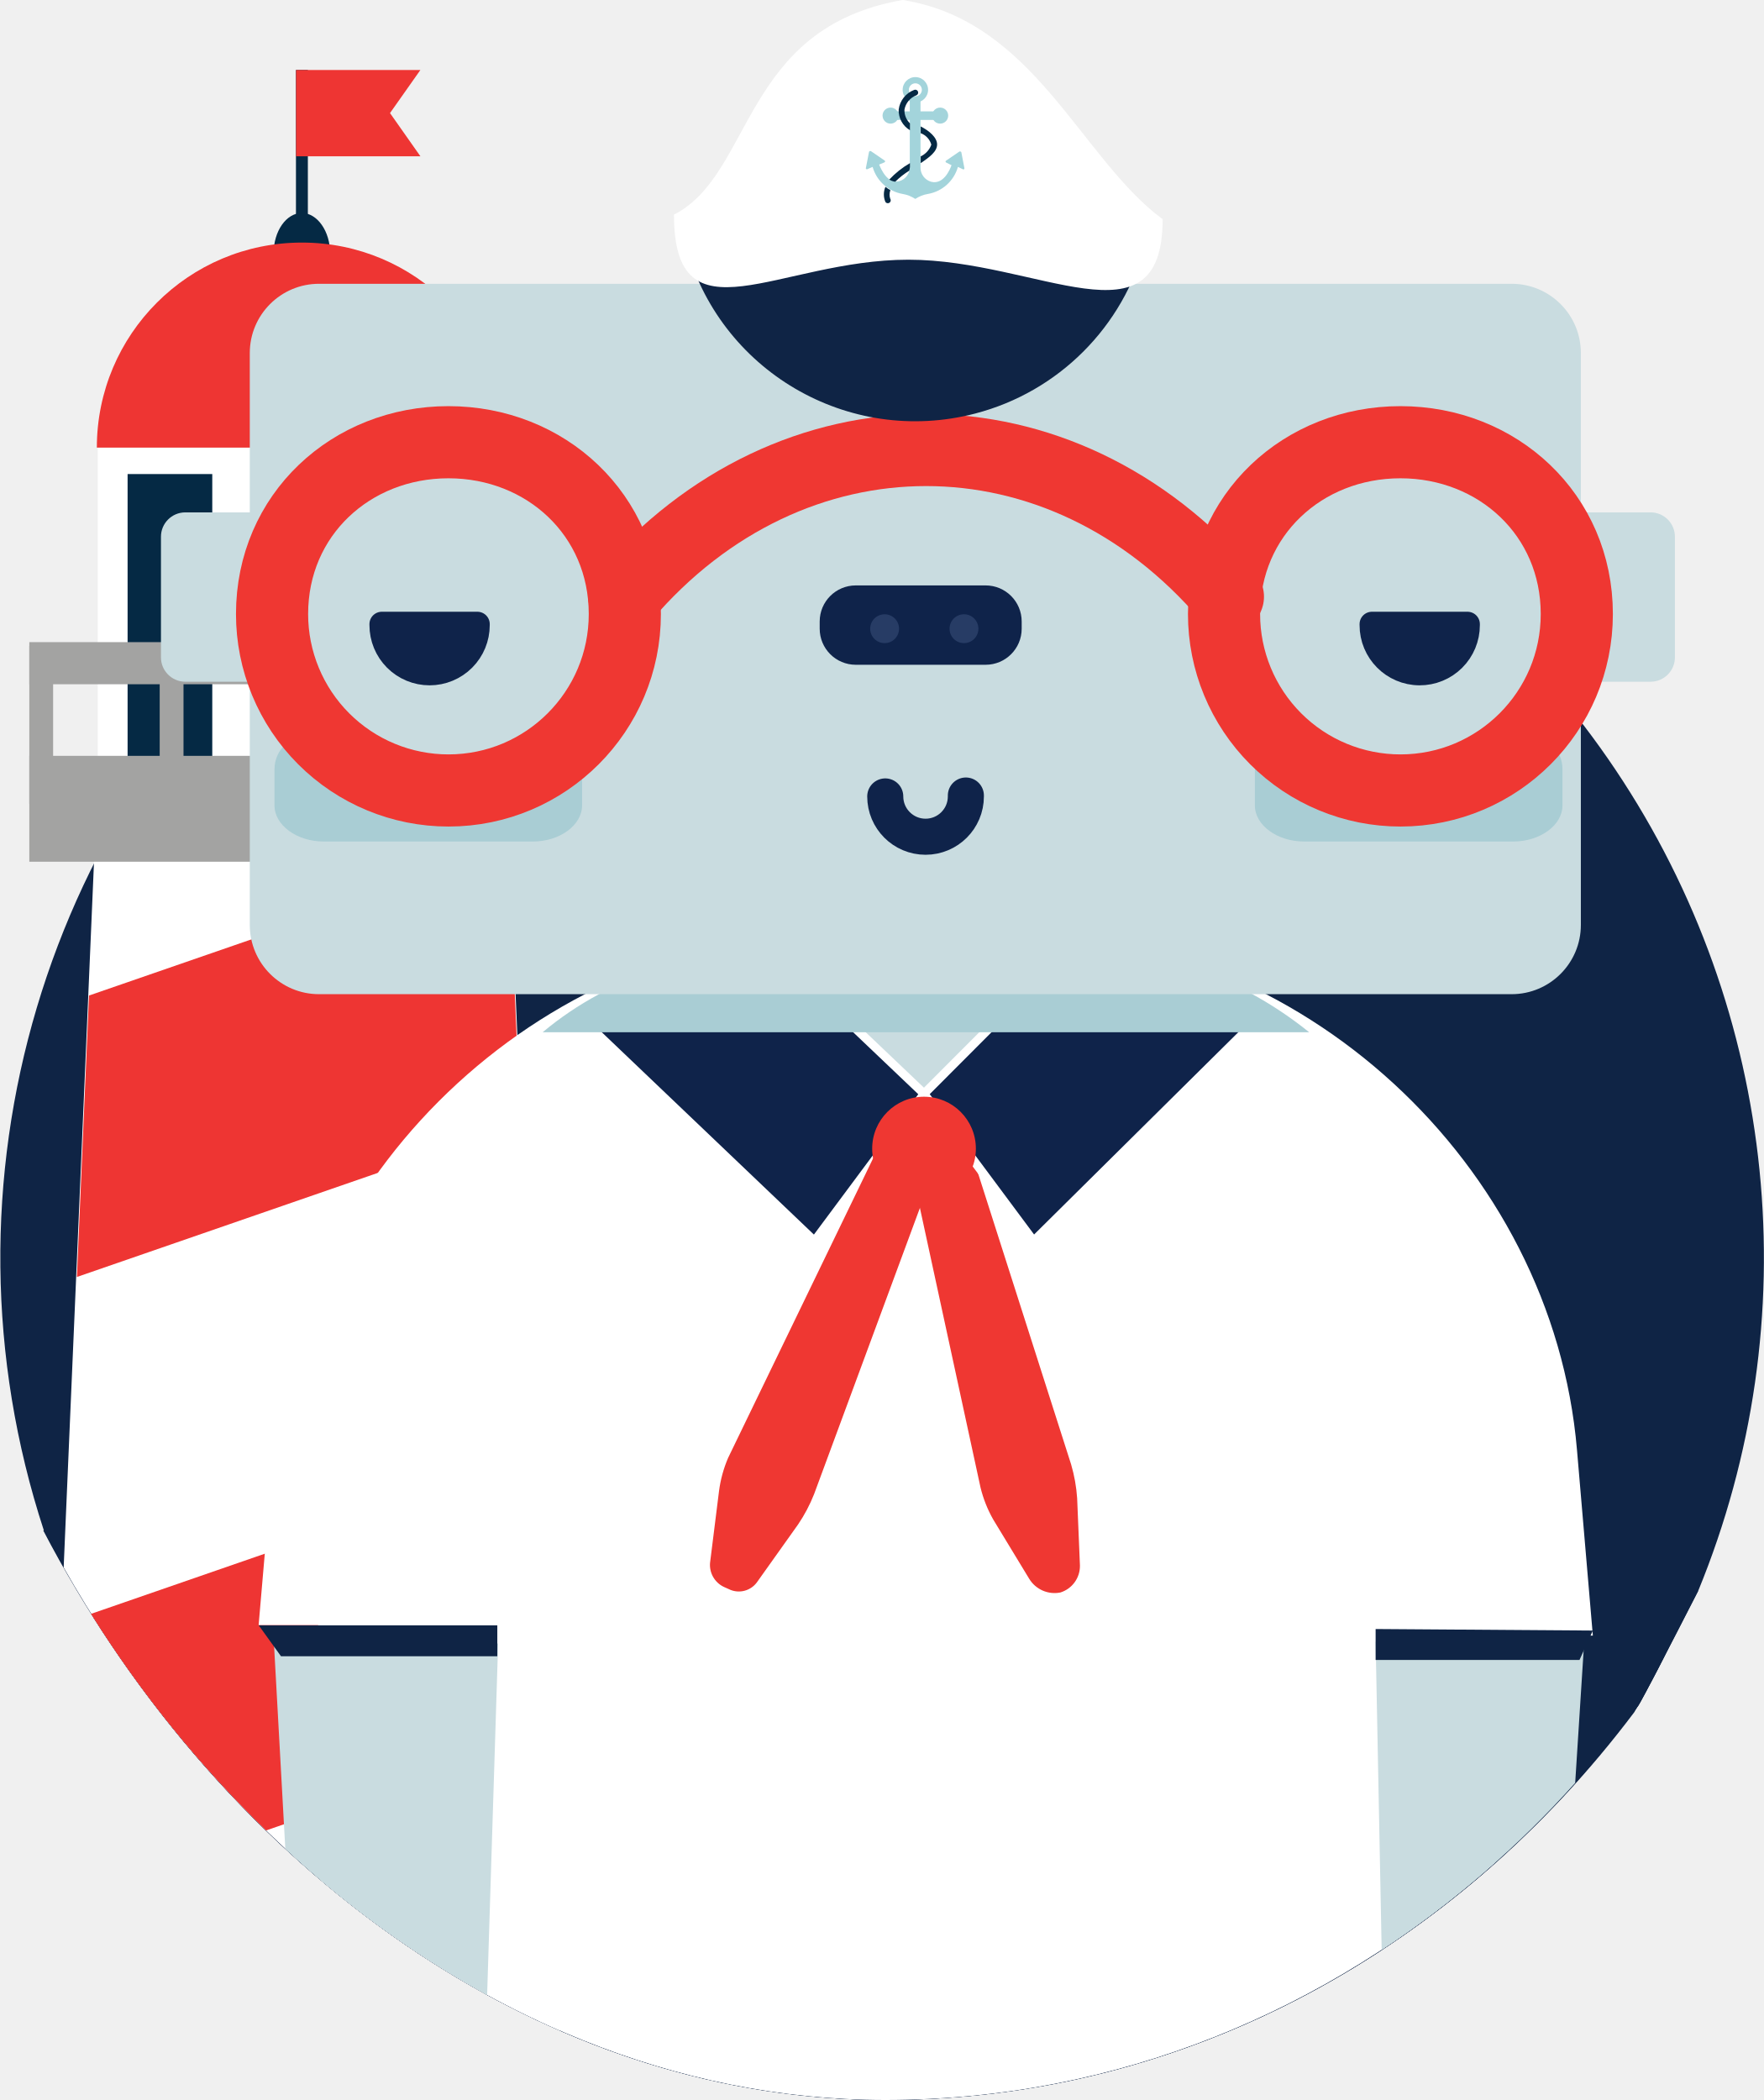
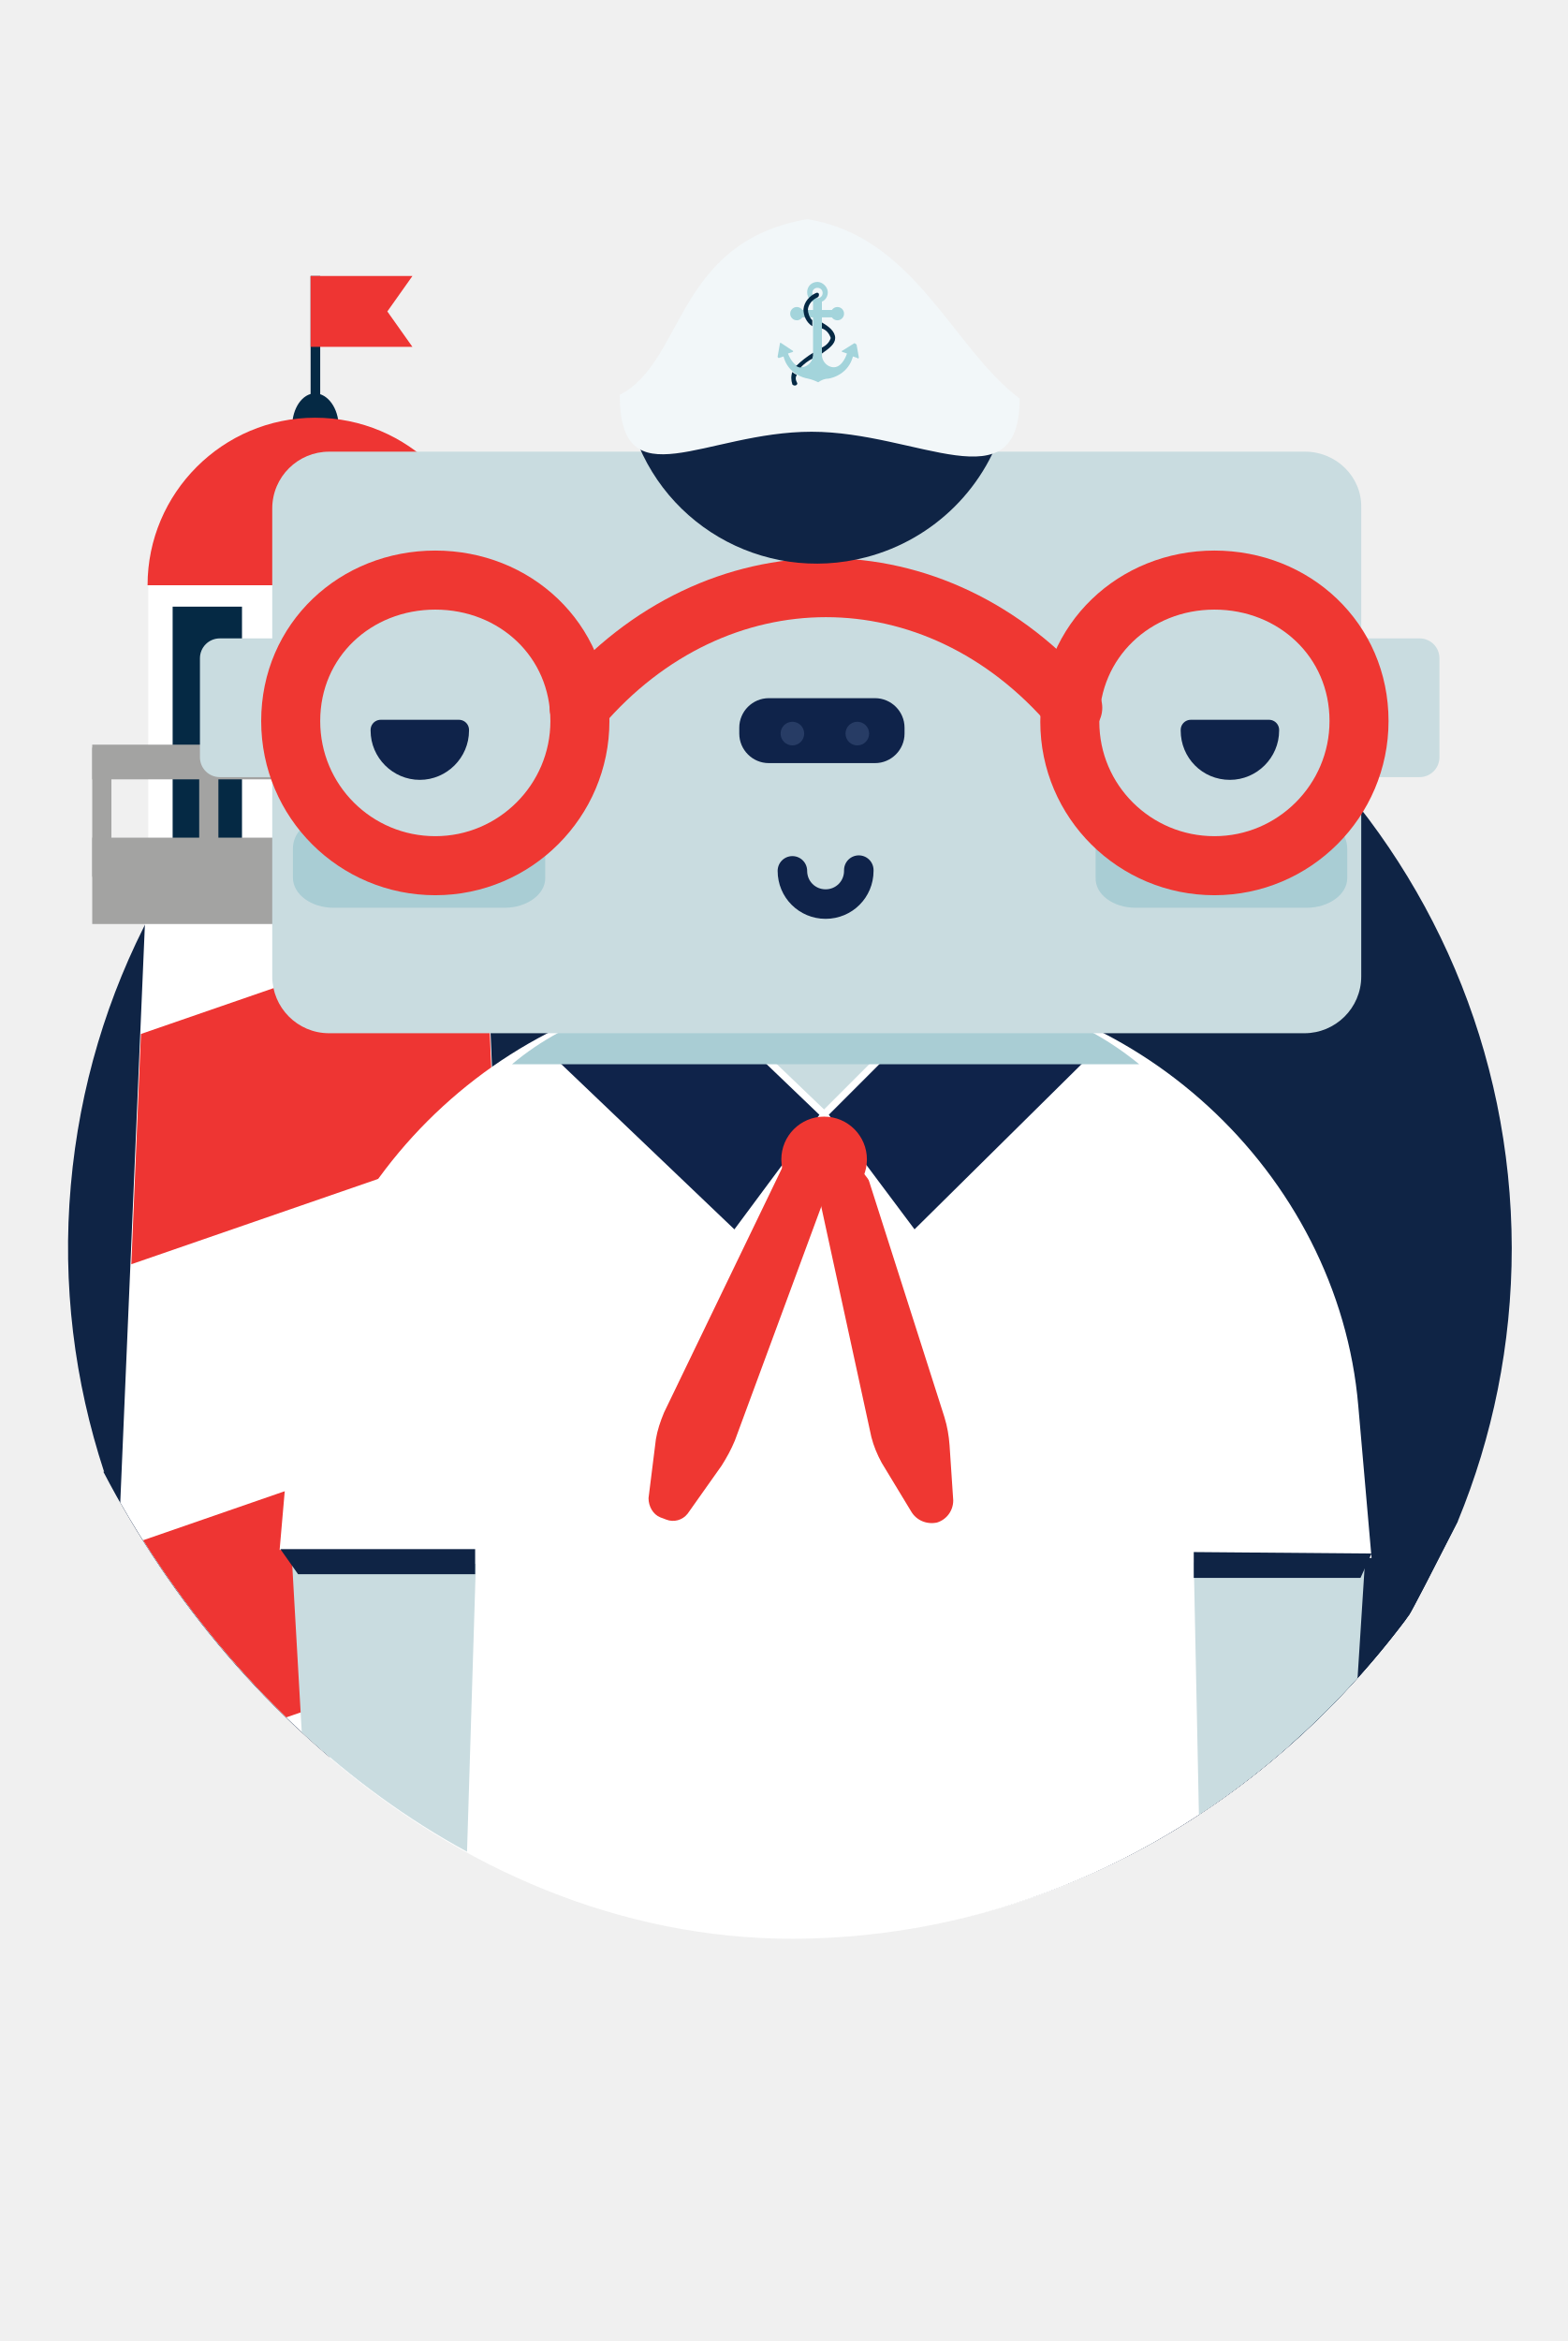
- <svg xmlns="http://www.w3.org/2000/svg" id="Layer_1" data-name="Layer 1" viewBox="0 0 195.6 232.88">
-   <defs>
-     <style>.cls-1{fill:#0f2445;}.cls-2{fill:#052944;}.cls-3{fill:#ee3533;}.cls-4{fill:#fff;}.cls-5{fill:#a3a3a2;}.cls-6{fill:#7fb7bf;}.cls-7{fill:#c9dce0;}.cls-8{fill:#ef3732;}.cls-12,.cls-14,.cls-9{fill:#0f234a;}.cls-9{stroke:#fff;stroke-width:0.96px;}.cls-15,.cls-9{stroke-miterlimit:10;}.cls-10{fill:#a9cdd4;}.cls-11,.cls-15,.cls-17{fill:none;}.cls-11,.cls-14{stroke:#0f234a;stroke-linejoin:round;}.cls-11,.cls-14,.cls-15{stroke-linecap:round;}.cls-11{stroke-width:4px;}.cls-13{fill:#273c65;}.cls-14{stroke-width:2.74px;}.cls-15{stroke:#ef3732;stroke-width:8px;}.cls-16{fill:#a3d4db;}</style>
-   </defs>
-   <path class="cls-1" d="M190.41,219.53c-19.71,26.28-49.55,43-83,43-40,0-74.85-27.62-93.36-63.14" transform="translate(-9.26 -29.68)" />
-   <path class="cls-1" d="M194.6,128.11a140,140,0,0,0-38.47-42.56,97.22,97.22,0,0,0-142,113.87c18.51,35.52,53.38,63.14,93.36,63.14,33.41,0,63.25-16.76,83-43a94.44,94.44,0,0,0,12.71-39.94S201.57,143.06,194.6,128.11Z" transform="translate(-9.26 -29.68)" />
-   <path class="cls-1" d="M23.43,219.67" transform="translate(-9.26 -29.68)" />
-   <path class="cls-1" d="M65.46,257.71" transform="translate(-9.26 -29.68)" />
-   <path class="cls-1" d="M65.46,256.71" transform="translate(-9.26 -29.68)" />
-   <path class="cls-1" d="M197.57,206.11c-3.12,6.09-6.34,12.32-6.63,12.71-19.7,26.68-49.78,43.74-83.49,43.74-36.28,0-68.35-22.74-87.81-53.49" transform="translate(-9.26 -29.68)" />
-   <path class="cls-1" d="M107.66,71.93c-53.68,0-97.2,41.52-97.2,95.2,0,0,3.3,25.28,9.19,41.94,19.46,30.75,51.53,53.49,87.81,53.49,33.71,0,63.79-17.05,83.49-43.74,0.29-.39,3.51-6.62,6.63-12.71A97.24,97.24,0,0,0,107.66,71.93Z" transform="translate(-9.26 -29.68)" />
-   <rect class="cls-2" x="32.82" y="7.76" width="1.32" height="19.14" />
-   <path class="cls-2" d="M42.74,53.3c-1.73,0-3.14,2-3.14,4.51h6.27C45.88,55.31,44.43,53.3,42.74,53.3Z" transform="translate(-9.26 -29.68)" />
-   <polygon class="cls-3" points="32.83 7.76 32.83 17.33 46.62 17.33 43.25 12.54 46.62 7.76 32.83 7.76" />
-   <rect class="cls-4" x="10.84" y="49.64" width="45.29" height="40.05" />
-   <rect class="cls-2" x="14.15" y="52.57" width="9.39" height="33.46" />
-   <rect class="cls-2" x="28.7" y="52.57" width="9.39" height="33.46" />
-   <rect class="cls-2" x="43.24" y="52.57" width="9.39" height="33.46" />
-   <path class="cls-4" d="M71.38,254.87L65.64,121.44H19.85l-3.53,82.07C29.06,226,48.42,244.87,71.38,254.87Z" transform="translate(-9.26 -29.68)" />
-   <path class="cls-3" d="M38.76,232.67l31-10.73-1.3-30.29-49.11,17A129.48,129.48,0,0,0,38.76,232.67Z" transform="translate(-9.26 -29.68)" />
-   <rect class="cls-5" x="3.25" y="83.82" width="60.47" height="11.74" />
-   <rect class="cls-5" x="3.25" y="71.21" width="60.47" height="4.67" />
-   <rect class="cls-5" x="3.25" y="71.64" width="2.64" height="17.51" />
-   <rect class="cls-5" x="61.08" y="71.64" width="2.64" height="17.51" />
-   <rect class="cls-5" x="46.62" y="71.64" width="2.64" height="17.51" />
-   <rect class="cls-5" x="32.16" y="71.64" width="2.64" height="17.51" />
-   <rect class="cls-5" x="17.71" y="71.64" width="2.64" height="17.51" />
-   <path class="cls-3" d="M42.74,56.58A22.74,22.74,0,0,0,20,79.32H65.48A22.74,22.74,0,0,0,42.74,56.58Z" transform="translate(-9.26 -29.68)" />
-   <polygon class="cls-3" points="56.4 94.31 9.87 110.4 8.53 141.61 57.71 124.6 56.4 94.31" />
-   <rect class="cls-4" x="20.27" y="64.25" width="30.65" height="7.2" rx="2.4" ry="2.4" />
-   <rect class="cls-6" x="122.94" y="98.65" width="25.6" height="10.4" rx="0.8" ry="0.8" />
-   <rect class="cls-6" x="122.94" y="132.25" width="25.6" height="10.4" rx="0.8" ry="0.8" />
-   <path class="cls-4" d="M67.43,161.13H61a0.8,0.8,0,0,0-.8.8h8A0.8,0.8,0,0,0,67.43,161.13Z" transform="translate(-9.26 -29.68)" />
-   <path class="cls-4" d="M175,236.28c0-.74-0.06-1.48-0.12-2.22l-1.73-23H185.9l-1.76-20.59C181.43,158.7,153.43,133,121.59,133h-19.4c-31.83,0-59.85,25.71-62.57,57.43L37.94,209.9h6.6v24c0,1.4.06,2.79,0.16,4.17,17.66,15,39.33,24.49,62.75,24.49C133.06,262.56,156.57,252.71,175,236.28Z" transform="translate(-9.26 -29.68)" />
-   <path class="cls-7" d="M161.81,211.74l0.67,34.18a110.09,110.09,0,0,0,21.46-18.52l1-15.66H161.81Z" transform="translate(-9.26 -29.68)" />
-   <polygon class="cls-1" points="176.64 180.82 152.55 180.65 152.55 184.08 175.16 184.08 176.64 180.82" />
-   <path class="cls-7" d="M64.5,211.94H39.64l1.26,22.77a112.54,112.54,0,0,0,22.38,16.21Z" transform="translate(-9.26 -29.68)" />
-   <polygon class="cls-1" points="55.15 183.67 55.15 180.24 28.69 180.24 31.16 183.67 55.15 183.67" />
-   <path class="cls-8" d="M128.71,195.82a17.47,17.47,0,0,0-.67-3.75l-19.93-62.34a2,2,0,0,0-2.44-1.34H105.6a2,2,0,0,0-1.45,2.38L118,194.66a13.9,13.9,0,0,0,1.4,3.52l4,6.59a3.29,3.29,0,0,0,3.45,1.51,3.08,3.08,0,0,0,2.17-3Z" transform="translate(-9.26 -29.68)" />
-   <rect class="cls-7" x="83.3" y="101.92" width="36.42" height="20.18" />
-   <polygon class="cls-9" points="102.47 121.29 83.3 103.04 64.13 112.65 90.32 137.63 102.47 121.29" />
-   <polygon class="cls-9" points="140.81 111.69 121.64 102.08 102.47 121.29 114.62 137.63 140.81 111.69" />
-   <path class="cls-10" d="M125.82,134.59H98c-10.48,0-20.92,3.14-28.56,9.56h85C146,137.34,136.21,134.59,125.82,134.59Z" transform="translate(-9.26 -29.68)" />
-   <ellipse class="cls-8" cx="102.47" cy="127.38" rx="5.75" ry="5.76" />
-   <rect class="cls-7" x="27.7" y="31.47" width="147.61" height="78.78" rx="7.68" ry="7.68" />
-   <path class="cls-11" d="M107.43,118a4.47,4.47,0,0,0,8.94,0h0v-0.1" transform="translate(-9.26 -29.68)" />
-   <rect class="cls-12" x="90.9" y="64.92" width="22.4" height="8.8" rx="4" ry="4" />
-   <circle class="cls-13" cx="98.1" cy="69.72" r="1.6" />
-   <circle class="cls-13" cx="106.9" cy="69.72" r="1.6" />
-   <path class="cls-7" d="M29.78,105.28h9.46a2.7,2.7,0,0,0,2.67-2.71V89.21a2.7,2.7,0,0,0-2.67-2.71H29.78a2.7,2.7,0,0,0-2.67,2.71v13.36A2.7,2.7,0,0,0,29.78,105.28Z" transform="translate(-9.26 -29.68)" />
-   <path class="cls-7" d="M182.87,105.28h9.46a2.7,2.7,0,0,0,2.67-2.71V89.21a2.7,2.7,0,0,0-2.67-2.71h-9.46a2.7,2.7,0,0,0-2.67,2.71v13.36A2.7,2.7,0,0,0,182.87,105.28Z" transform="translate(-9.26 -29.68)" />
-   <path class="cls-14" d="M56.9,104.31A5.3,5.3,0,0,0,62.2,99V98.89H51.6V99A5.3,5.3,0,0,0,56.9,104.31Z" transform="translate(-9.26 -29.68)" />
-   <path class="cls-14" d="M166.67,104.31A5.3,5.3,0,0,0,172,99V98.89h-10.6V99A5.3,5.3,0,0,0,166.67,104.31Z" transform="translate(-9.26 -29.68)" />
-   <path class="cls-10" d="M45.16,123H68.35c3,0,5.46-1.82,5.46-4V115c0-2.23-2.46-4-5.46-4l-11.66,5-12.21-5c-3,0-4.78,1.82-4.78,4V119C39.7,121.18,42.16,123,45.16,123Z" transform="translate(-9.26 -29.68)" />
-   <path class="cls-10" d="M153.88,123h23.19c3,0,5.46-1.82,5.46-4V115c0-2.23-1.78-4-4.78-4,0,0-8,5-11.42,5-4.33,0-13.13-5-13.13-5-3,0-4.78,1.82-4.78,4V119C148.42,121.18,150.88,123,153.88,123Z" transform="translate(-9.26 -29.68)" />
-   <path class="cls-15" d="M59,117.34A19.56,19.56,0,0,0,78.55,97.77c0-11-8.76-19.05-19.56-19.05S39.43,86.77,39.43,97.77v0A19.56,19.56,0,0,0,59,117.34Z" transform="translate(-9.26 -29.68)" />
-   <path class="cls-15" d="M164.57,117.34a19.56,19.56,0,0,0,19.55-19.57c0-11-8.76-19.05-19.56-19.05S145,86.77,145,97.77v0A19.56,19.56,0,0,0,164.57,117.34Z" transform="translate(-9.26 -29.68)" />
-   <path class="cls-15" d="M145.43,95.85c-18.5-21.69-48.44-21.69-66.94,0" transform="translate(-9.26 -29.68)" />
-   <path class="cls-8" d="M89.51,205.65L90.29,206a2.49,2.49,0,0,0,2.88-.81l4.59-6.45a17.46,17.46,0,0,0,1.78-3.37l13.31-36a5.31,5.31,0,0,1-1.52.27,4.55,4.55,0,0,1-4.49-3.07L90,191.36A13.9,13.9,0,0,0,89,195l-1,8A2.7,2.7,0,0,0,89.51,205.65Z" transform="translate(-9.26 -29.68)" />
-   <path class="cls-1" d="M117.4,75.54a26.35,26.35,0,0,0,18.86-18.86h-51A26.35,26.35,0,0,0,117.4,75.54Z" transform="translate(-9.26 -29.68)" />
-   <path class="cls-4" d="M109.37,29.68C91.5,32.77,92.82,49,84,53.48c0,14.48,11.63,5,26,5s28.19,10,28.19-4.49C129.06,47.23,124,32,109.37,29.68Z" transform="translate(-9.26 -29.68)" />
-   <circle class="cls-16" cx="98.76" cy="12.82" r="0.89" />
-   <circle class="cls-16" cx="104.26" cy="12.82" r="0.89" />
-   <rect class="cls-16" x="99.21" y="12.35" width="4.61" height="0.95" />
-   <path class="cls-16" d="M110.77,38.23a1.41,1.41,0,1,0,1.41,1.41A1.41,1.41,0,0,0,110.77,38.23Zm0,2.13a0.72,0.72,0,1,1,.72-0.72A0.72,0.72,0,0,1,110.77,40.36Z" transform="translate(-9.26 -29.68)" />
-   <path class="cls-16" d="M115.76,46.48a0.15,0.15,0,0,0-.1,0l-1.46,1a0.12,0.12,0,0,0,0,.23L114.78,48c-0.2.56-.91,2.17-2.25,1.84a1.62,1.62,0,0,1-1.19-1.61V40.77h-1.19V48.2A1.62,1.62,0,0,1,109,49.77c-1.33.33-2-1.28-2.25-1.84l0.58-.24a0.12,0.12,0,0,0,0-.23l-1.46-1a0.15,0.15,0,0,0-.25.11l-0.33,1.71a0.12,0.12,0,0,0,.18.15l0.56-.24a4.21,4.21,0,0,0,3.34,3,3.62,3.62,0,0,1,1.39.55,3.62,3.62,0,0,1,1.39-.55,4.21,4.21,0,0,0,3.34-3L116,48.43a0.12,0.12,0,0,0,.21-0.09l-0.33-1.71A0.15,0.15,0,0,0,115.76,46.48Z" transform="translate(-9.26 -29.68)" />
-   <path class="cls-2" d="M108,50.77a4.72,4.72,0,0,1-.55-0.37,2.12,2.12,0,0,0,0,1.68,0.32,0.32,0,0,0,.53-0.37A1.37,1.37,0,0,1,108,50.77Z" transform="translate(-9.26 -29.68)" />
-   <path class="cls-2" d="M111.36,43.7v0.75a1.91,1.91,0,0,1,1.18,1.27,2.26,2.26,0,0,1-1.18,1.3v0.75c1-.67,1.82-1.29,1.82-2.07S112.3,44.18,111.36,43.7Z" transform="translate(-9.26 -29.68)" />
-   <path class="cls-2" d="M108.54,49.83a8.88,8.88,0,0,1,1.56-1.23,3.11,3.11,0,0,0,.07-0.42V47.77a9.91,9.91,0,0,0-2.29,1.82A1.38,1.38,0,0,0,108.54,49.83Z" transform="translate(-9.26 -29.68)" />
-   <path class="cls-2" d="M110.64,39.65a2.69,2.69,0,0,0-1.72,2.18,2.53,2.53,0,0,0,1.25,2.29V43.36a2,2,0,0,1-.61-1.53,2.1,2.1,0,0,1,1.32-1.58A0.32,0.32,0,1,0,110.64,39.65Z" transform="translate(-9.26 -29.68)" />
-   <path class="cls-17" d="M179,239.65q-3.76,4.26-7.85,8.08" transform="translate(-9.26 -29.68)" />
-   <path class="cls-17" d="M139,231.73v16h20.63A108.51,108.51,0,0,0,179,232.58v-0.85H139Z" transform="translate(-9.26 -29.68)" />
-   <path class="cls-17" d="M159.63,247.73h11.52q4.09-3.82,7.85-8.08v-7.07A108.51,108.51,0,0,1,159.63,247.73Z" transform="translate(-9.26 -29.68)" />
+ <svg xmlns="http://www.w3.org/2000/svg" version="1.1" id="Layer_1" x="0px" y="0px" viewBox="0 0 212.4 317.2" style="enable-background:new 0 0 212.4 317.2;" xml:space="preserve">
+   <style type="text/css">
+ 	.st0{fill:#0F2445;}
+ 	.st1{fill:#052944;}
+ 	.st2{fill:#EE3533;}
+ 	.st3{fill:#FFFFFF;}
+ 	.st4{fill:#A3A3A2;}
+ 	.st5{fill:#7FB7BF;}
+ 	.st6{fill:#C9DCE0;}
+ 	.st7{fill:#EF3732;}
+ 	.st8{fill:#0F234A;stroke:#FFFFFF;stroke-width:0.96;stroke-miterlimit:10;}
+ 	.st9{fill:#A9CDD4;}
+ 	.st10{fill:none;stroke:#0F234A;stroke-width:4;stroke-linecap:round;stroke-linejoin:round;}
+ 	.st11{fill:#0F234A;}
+ 	.st12{fill:#273C65;}
+ 	.st13{fill:#0F234A;stroke:#0F234A;stroke-width:2.74;stroke-linecap:round;stroke-linejoin:round;}
+ 	.st14{fill:none;stroke:#EF3732;stroke-width:8;stroke-linecap:round;stroke-miterlimit:10;}
+ 	.st15{fill:#F2F7F9;}
+ 	.st16{fill:#A3D4DB;}
+ 	.st17{fill:none;}
+ </style>
+   <path class="st0" d="M190.4,219.5c-19.7,26.3-49.5,43-83,43c-40,0-74.9-27.6-93.4-63.1" />
+   <path class="st0" d="M194.6,128.1c-9.9-16.8-23.3-31.7-38.5-42.6C144,78.3,130,73.6,114.9,72.3C61.5,67.6,14.3,107.2,9.6,160.6  c-1.2,13.5,0.5,26.6,4.5,38.8c18.5,35.5,53.4,63.1,93.4,63.1c33.4,0,63.2-16.8,83-43c6.9-11.7,11.4-25.2,12.7-39.9  C203.1,179.6,201.6,143.1,194.6,128.1z" />
+   <path class="st0" d="M23.4,219.7" />
+   <path class="st0" d="M65.5,257.7" />
+   <path class="st0" d="M65.5,256.7" />
+   <path class="st0" d="M197.6,206.1c-3.1,6.1-6.3,12.3-6.6,12.7c-19.7,26.7-49.8,43.7-83.5,43.7c-36.3,0-68.4-22.7-87.8-53.5" />
+   <path class="st0" d="M107.7,71.9c-53.7,0-97.2,41.5-97.2,95.2c0,0,3.3,25.3,9.2,41.9c19.5,30.7,51.5,53.5,87.8,53.5  c33.7,0,63.8-17.1,83.5-43.7c0.3-0.4,3.5-6.6,6.6-12.7c4.7-11.4,7.3-23.9,7.3-37C204.8,115.5,161.3,72,107.7,71.9z" />
+   <rect x="42.1" y="37.4" class="st1" width="1.3" height="19.1" />
+   <path class="st1" d="M42.7,53.3c-1.7,0-3.1,2-3.1,4.5h6.3C45.9,55.3,44.4,53.3,42.7,53.3z" />
+   <polygon class="st2" points="42.1,37.4 42.1,47 55.9,47 52.5,42.2 55.9,37.4 " />
+   <rect x="20.1" y="79.3" class="st3" width="45.3" height="40" />
+   <rect x="23.4" y="82.2" class="st1" width="9.4" height="33.5" />
+   <rect x="38" y="82.2" class="st1" width="9.4" height="33.5" />
+   <rect x="52.5" y="82.2" class="st1" width="9.4" height="33.5" />
+   <path class="st3" d="M71.4,254.9l-5.7-133.4H19.8l-3.5,82.1C29.1,226,48.4,244.9,71.4,254.9z" />
+   <path class="st2" d="M38.8,232.7l31-10.7l-1.3-30.3l-49.1,17C24.9,217.4,31.4,225.5,38.8,232.7z" />
+   <rect x="12.5" y="113.5" class="st4" width="60.5" height="11.7" />
+   <rect x="12.5" y="100.9" class="st4" width="60.5" height="4.7" />
+   <rect x="12.5" y="101.3" class="st4" width="2.6" height="17.5" />
+   <rect x="70.3" y="101.3" class="st4" width="2.6" height="17.5" />
+   <rect x="55.9" y="101.3" class="st4" width="2.6" height="17.5" />
+   <rect x="41.4" y="101.3" class="st4" width="2.6" height="17.5" />
+   <rect x="27" y="101.3" class="st4" width="2.6" height="17.5" />
+   <path class="st2" d="M42.7,56.6C30.2,56.6,20,66.8,20,79.3h45.5C65.5,66.8,55.3,56.6,42.7,56.6z" />
+   <polygon class="st2" points="65.7,124 19.1,140.1 17.8,171.3 67,154.3 " />
+   <path class="st3" d="M31.9,101.1h25.9c1.3,0,2.4-1.1,2.4-2.4v-2.4c0-1.3-1.1-2.4-2.4-2.4H31.9c-1.3,0-2.4,1.1-2.4,2.4v2.4  C29.5,100.1,30.6,101.1,31.9,101.1z" />
+   <path class="st5" d="M133,138.7h24c0.4,0,0.8-0.4,0.8-0.8v-8.8c0-0.4-0.4-0.8-0.8-0.8h-24c-0.4,0-0.8,0.4-0.8,0.8v8.8  C132.2,138.4,132.6,138.7,133,138.7z" />
+   <path class="st5" d="M133,172.3h24c0.4,0,0.8-0.4,0.8-0.8v-8.8c0-0.4-0.4-0.8-0.8-0.8h-24c-0.4,0-0.8,0.4-0.8,0.8v8.8  C132.2,172,132.6,172.3,133,172.3z" />
+   <path class="st3" d="M67.4,161.1H61c-0.4,0-0.8,0.4-0.8,0.8h8C68.2,161.5,67.9,161.1,67.4,161.1z" />
+   <path class="st3" d="M175,236.3c0-0.7-0.1-1.5-0.1-2.2l-1.7-23h12.7l-1.8-20.6c-2.7-31.7-30.7-57.4-62.5-57.4h-19.4  c-31.8,0-59.8,25.7-62.6,57.4l-1.7,19.5h6.6v24c0,1.4,0.1,2.8,0.2,4.2c17.7,15,39.3,24.5,62.8,24.5  C133.1,262.6,156.6,252.7,175,236.3z" />
+   <path class="st6" d="M161.8,211.7l0.7,34.2c7.9-5.2,15.1-11.4,21.5-18.5l1-15.7H161.8z" />
+   <polygon class="st0" points="185.9,210.5 161.8,210.3 161.8,213.8 184.4,213.8 " />
+   <path class="st6" d="M64.5,211.9H39.6l1.3,22.8c6.8,6.3,14.3,11.8,22.4,16.2L64.5,211.9z" />
+   <polygon class="st0" points="64.4,213.3 64.4,209.9 38,209.9 40.4,213.3 " />
+   <path class="st7" d="M128.7,195.8c-0.1-1.3-0.3-2.5-0.7-3.8l-19.9-62.3c-0.3-1-1.4-1.6-2.4-1.3h-0.1c-1,0.3-1.7,1.3-1.4,2.4  l13.9,63.9c0.3,1.2,0.8,2.4,1.4,3.5l4,6.6c0.7,1.2,2.1,1.8,3.5,1.5c1.3-0.4,2.2-1.6,2.2-3L128.7,195.8z" />
+   <rect x="92.6" y="131.6" class="st6" width="36.4" height="20.2" />
+   <polygon class="st8" points="111.7,151 92.6,132.7 73.4,142.3 99.6,167.3 " />
+   <polygon class="st8" points="150.1,141.4 130.9,131.8 111.7,151 123.9,167.3 " />
+   <path class="st9" d="M125.8,134.6H98c-10.5,0-20.9,3.1-28.6,9.6h85C146,137.3,136.2,134.6,125.8,134.6z" />
+   <ellipse class="st7" cx="111.7" cy="157.1" rx="5.8" ry="5.8" />
+   <path class="st6" d="M176.9,61.2H44.6c-4.2,0-7.7,3.4-7.7,7.7v63.4c0,4.2,3.4,7.7,7.7,7.7h132.2c4.2,0,7.7-3.4,7.7-7.7V68.8  C184.6,64.6,181.1,61.2,176.9,61.2z" />
+   <path class="st10" d="M107.4,118c0,2.5,2,4.5,4.5,4.5s4.5-2,4.5-4.5l0,0c0,0,0-0.1,0-0.1" />
+   <path class="st11" d="M118.6,94.6h-14.4c-2.2,0-4,1.8-4,4v0.8c0,2.2,1.8,4,4,4h14.4c2.2,0,4-1.8,4-4v-0.8  C122.6,96.4,120.8,94.6,118.6,94.6z" />
+   <circle class="st12" cx="107.4" cy="99.4" r="1.6" />
+   <circle class="st12" cx="116.2" cy="99.4" r="1.6" />
+   <path class="st6" d="M29.8,105.3h9.5c1.5,0,2.7-1.2,2.7-2.7V89.2c0-1.5-1.2-2.7-2.7-2.7h-9.5c-1.5,0-2.7,1.2-2.7,2.7v13.4  C27.1,104.1,28.3,105.3,29.8,105.3z" />
+   <path class="st6" d="M182.9,105.3h9.5c1.5,0,2.7-1.2,2.7-2.7V89.2c0-1.5-1.2-2.7-2.7-2.7h-9.5c-1.5,0-2.7,1.2-2.7,2.7v13.4  C180.2,104.1,181.4,105.3,182.9,105.3z" />
+   <path class="st13" d="M56.9,104.3c2.9,0,5.3-2.4,5.3-5.3c0,0,0-0.1,0-0.1H51.6c0,0,0,0.1,0,0.1C51.6,101.9,54,104.3,56.9,104.3z" />
+   <path class="st13" d="M166.7,104.3c2.9,0,5.3-2.4,5.3-5.3c0,0,0-0.1,0-0.1h-10.6c0,0,0,0.1,0,0.1  C161.4,101.9,163.7,104.3,166.7,104.3z" />
+   <path class="st9" d="M45.2,123h23.2c3,0,5.5-1.8,5.5-4V115c0-2.2-2.5-4-5.5-4l-11.7,5l-12.2-5c-3,0-4.8,1.8-4.8,4v3.9  C39.7,121.2,42.2,123,45.2,123z" />
+   <path class="st9" d="M153.9,123h23.2c3,0,5.5-1.8,5.5-4V115c0-2.2-1.8-4-4.8-4c0,0-8,5-11.4,5c-4.3,0-13.1-5-13.1-5  c-3,0-4.8,1.8-4.8,4v3.9C148.4,121.2,150.9,123,153.9,123z" />
+   <path class="st14" d="M59,117.3c10.8,0,19.6-8.8,19.6-19.6c0-11-8.8-19.1-19.6-19.1s-19.6,8.1-19.6,19.1c0,0,0,0,0,0  C39.4,108.6,48.2,117.3,59,117.3z" />
+   <path class="st14" d="M164.6,117.3c10.8,0,19.6-8.8,19.6-19.6c0-11-8.8-19.1-19.6-19.1S145,86.8,145,97.8c0,0,0,0,0,0  C145,108.6,153.8,117.3,164.6,117.3z" />
+   <path class="st14" d="M145.4,95.9c-18.5-21.7-48.4-21.7-66.9,0" />
+   <path class="st7" d="M89.5,205.6l0.8,0.3c1,0.4,2.2,0.1,2.9-0.8l4.6-6.5c0.7-1.1,1.3-2.2,1.8-3.4l13.3-36c-0.5,0.2-1,0.3-1.5,0.3  c-2,0.1-3.8-1.2-4.5-3.1L90,191.4c-0.5,1.2-0.9,2.4-1.1,3.6l-1,8C87.9,204.1,88.5,205.2,89.5,205.6z" />
+   <path class="st0" d="M117.4,75.5c9.2-2.4,16.5-9.6,18.9-18.9h-51C88.9,70.8,103.3,79.2,117.4,75.5z" />
+   <path class="st15" d="M109.4,29.7C91.5,32.8,92.8,49,84,53.5c0,14.5,11.6,5,26,5c14.4,0,28.2,10,28.2-4.5  C129.1,47.2,124,32,109.4,29.7z" />
+   <circle class="st16" cx="108" cy="42.5" r="0.9" />
+   <circle class="st16" cx="113.5" cy="42.5" r="0.9" />
+   <rect x="108.5" y="42" class="st16" width="4.6" height="1" />
+   <path class="st16" d="M110.8,38.2c-0.8,0-1.4,0.6-1.4,1.4c0,0.8,0.6,1.4,1.4,1.4c0.8,0,1.4-0.6,1.4-1.4  C112.2,38.9,111.5,38.2,110.8,38.2z M110.8,40.4c-0.4,0-0.7-0.3-0.7-0.7s0.3-0.7,0.7-0.7s0.7,0.3,0.7,0.7S111.2,40.4,110.8,40.4z" />
+   <path class="st16" d="M115.8,46.5C115.7,46.5,115.7,46.5,115.8,46.5l-1.6,1c-0.1,0-0.1,0.1-0.1,0.1c0,0,0,0.1,0.1,0.1l0.6,0.2  c-0.2,0.6-0.9,2.2-2.2,1.8c-0.7-0.2-1.2-0.9-1.2-1.6v-7.4h-1.2v7.4c0,0.7-0.5,1.4-1.2,1.6c-1.3,0.3-2-1.3-2.2-1.8l0.6-0.2  c0.1,0,0.1-0.1,0.1-0.1c0,0,0-0.1-0.1-0.1l-1.5-1c-0.1-0.1-0.2,0-0.2,0c0,0,0,0.1,0,0.1l-0.3,1.7c0,0.1,0,0.1,0.1,0.2  c0,0,0.1,0,0.1,0l0.6-0.2c0.4,1.6,1.7,2.7,3.3,3c0.5,0.1,1,0.3,1.4,0.5c0.4-0.3,0.9-0.5,1.4-0.5c1.6-0.3,2.9-1.4,3.3-3l0.6,0.2  c0,0.1,0.1,0.1,0.2,0c0,0,0-0.1,0-0.1l-0.3-1.7C115.9,46.5,115.8,46.5,115.8,46.5z" />
+   <path class="st1" d="M108,50.8c-0.2-0.1-0.4-0.2-0.6-0.4c-0.2,0.5-0.2,1.1,0,1.7c0.1,0.1,0.3,0.2,0.5,0.1s0.2-0.3,0.1-0.4  C107.8,51.4,107.8,51.1,108,50.8z" />
+   <path class="st1" d="M111.4,43.7c0,0.2,0,0.5,0,0.8c0.6,0.2,1,0.7,1.2,1.3c-0.2,0.6-0.6,1-1.2,1.3v0.8c1-0.7,1.8-1.3,1.8-2.1  C113.2,44.9,112.3,44.2,111.4,43.7z" />
+   <path class="st1" d="M108.5,49.8c0.5-0.5,1-0.9,1.6-1.2c0-0.1,0.1-0.3,0.1-0.4v-0.4c-0.8,0.5-1.6,1.1-2.3,1.8  C108.1,49.7,108.3,49.8,108.5,49.8z" />
+   <path class="st1" d="M110.6,39.7c-0.9,0.4-1.6,1.2-1.7,2.2c0,0.9,0.4,1.8,1.2,2.3v-0.8c-0.4-0.4-0.6-1-0.6-1.5  c0.1-0.7,0.6-1.3,1.3-1.6c0.2-0.1,0.2-0.3,0.2-0.4C111,39.7,110.8,39.6,110.6,39.7z" />
+   <path class="st17" d="M179,239.6c-2.5,2.8-5.1,5.5-7.8,8.1" />
+   <path class="st17" d="M139,231.7v16h20.6c7-4.3,13.5-9.4,19.4-15.2v-0.8H139z" />
+   <path class="st17" d="M159.6,247.7h11.5c2.7-2.5,5.3-5.2,7.8-8.1v-7.1C173.1,238.4,166.6,243.5,159.6,247.7z" />
</svg>
